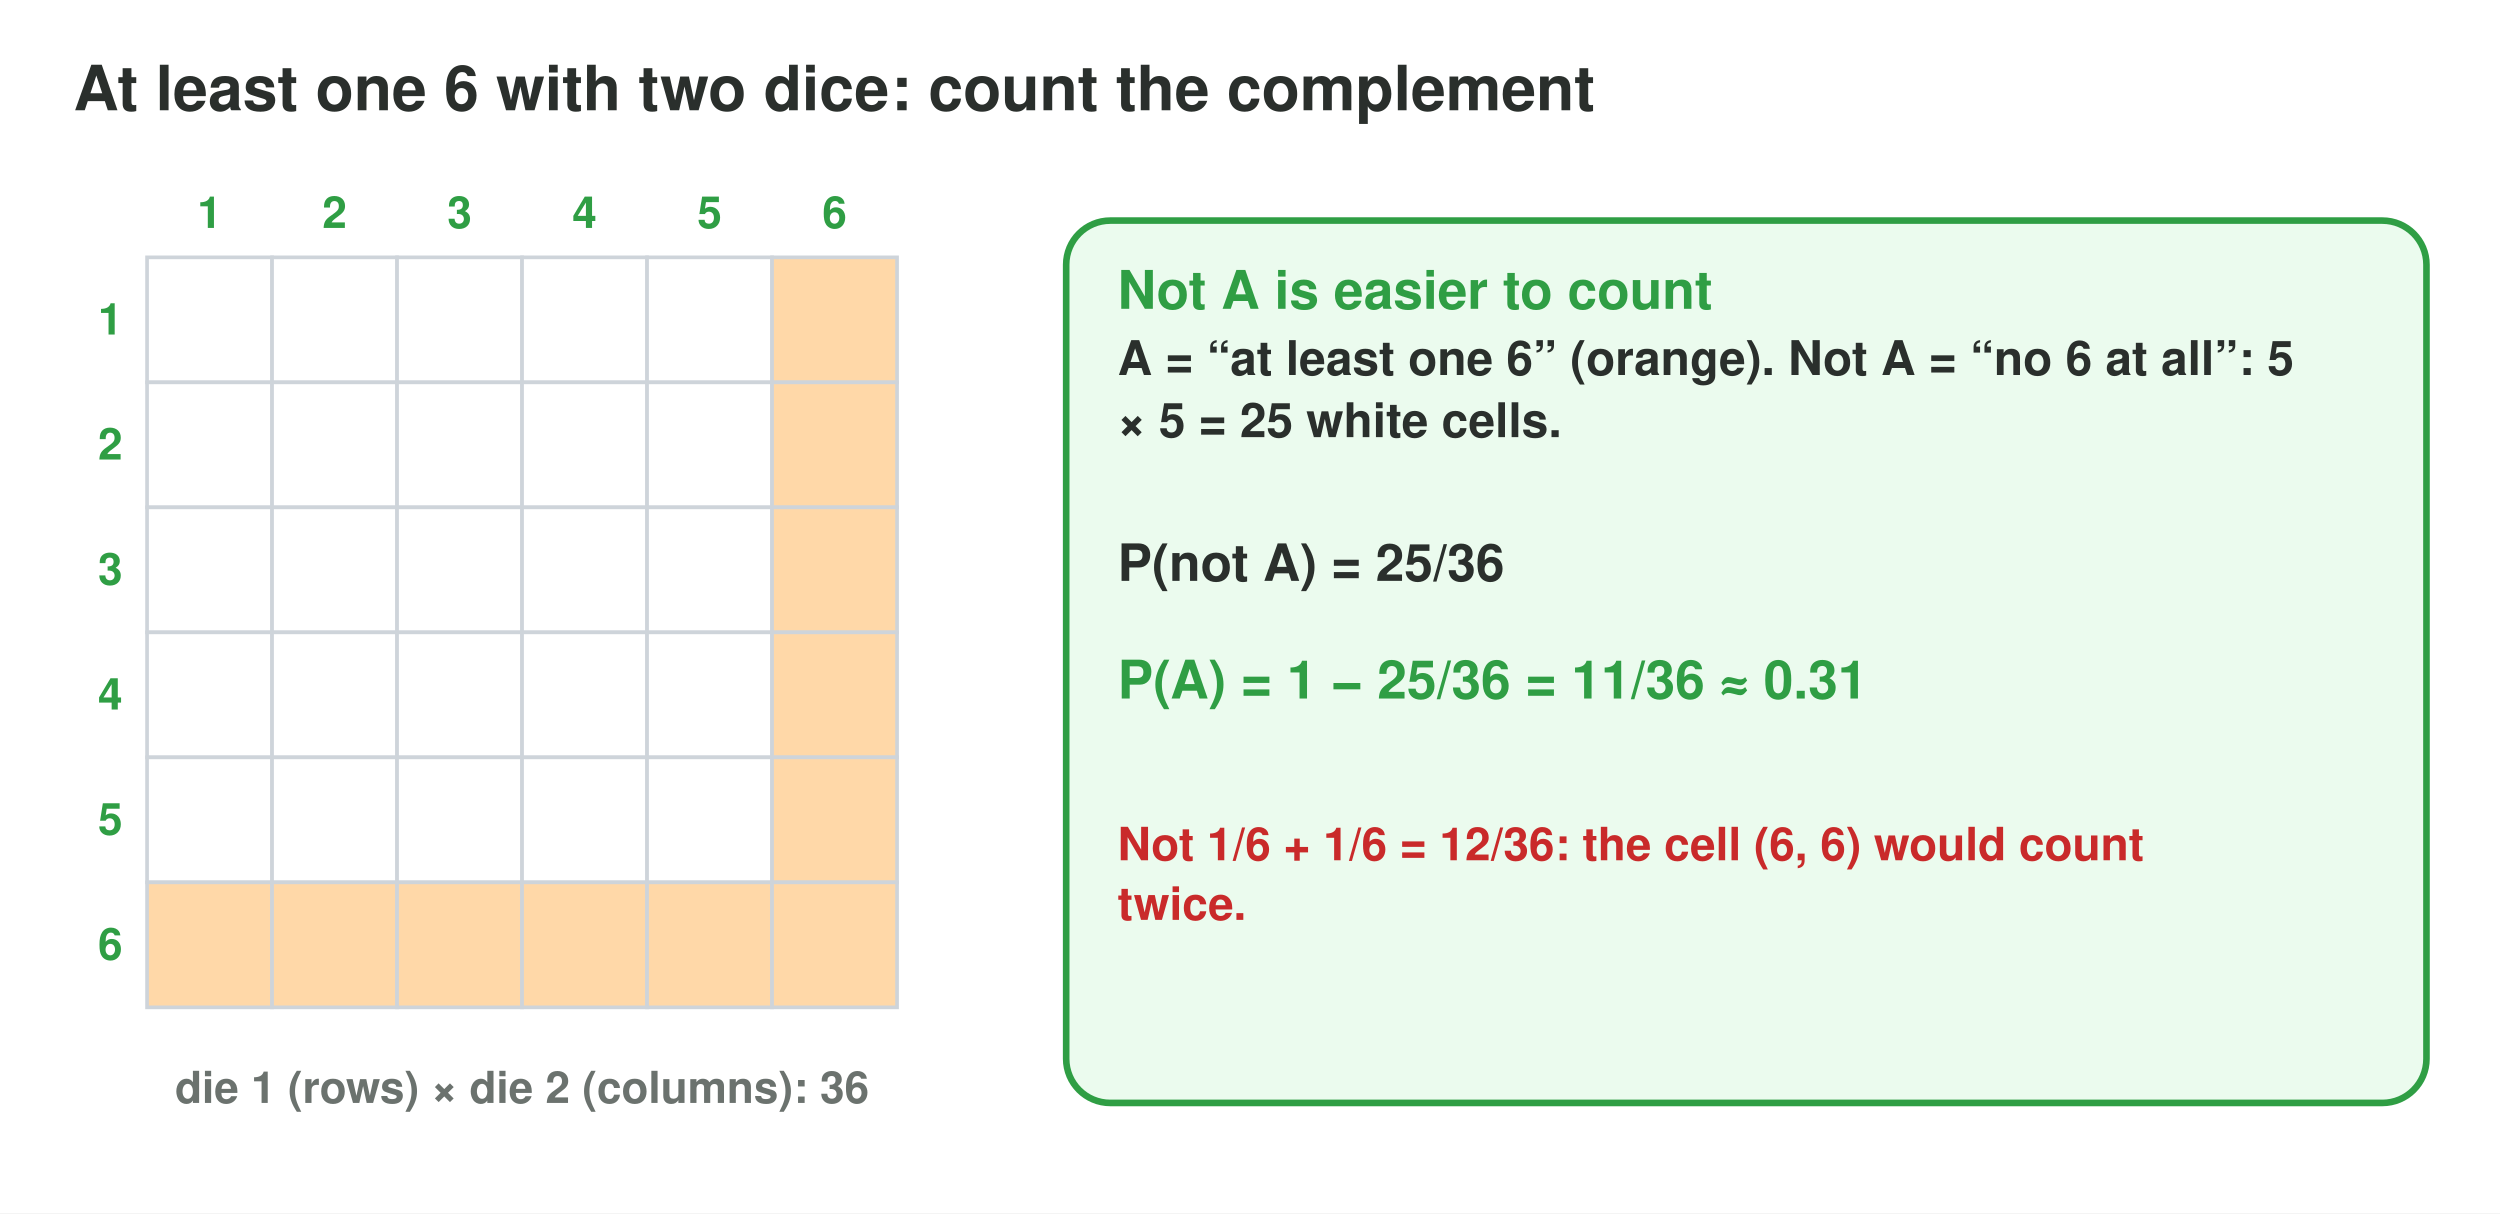
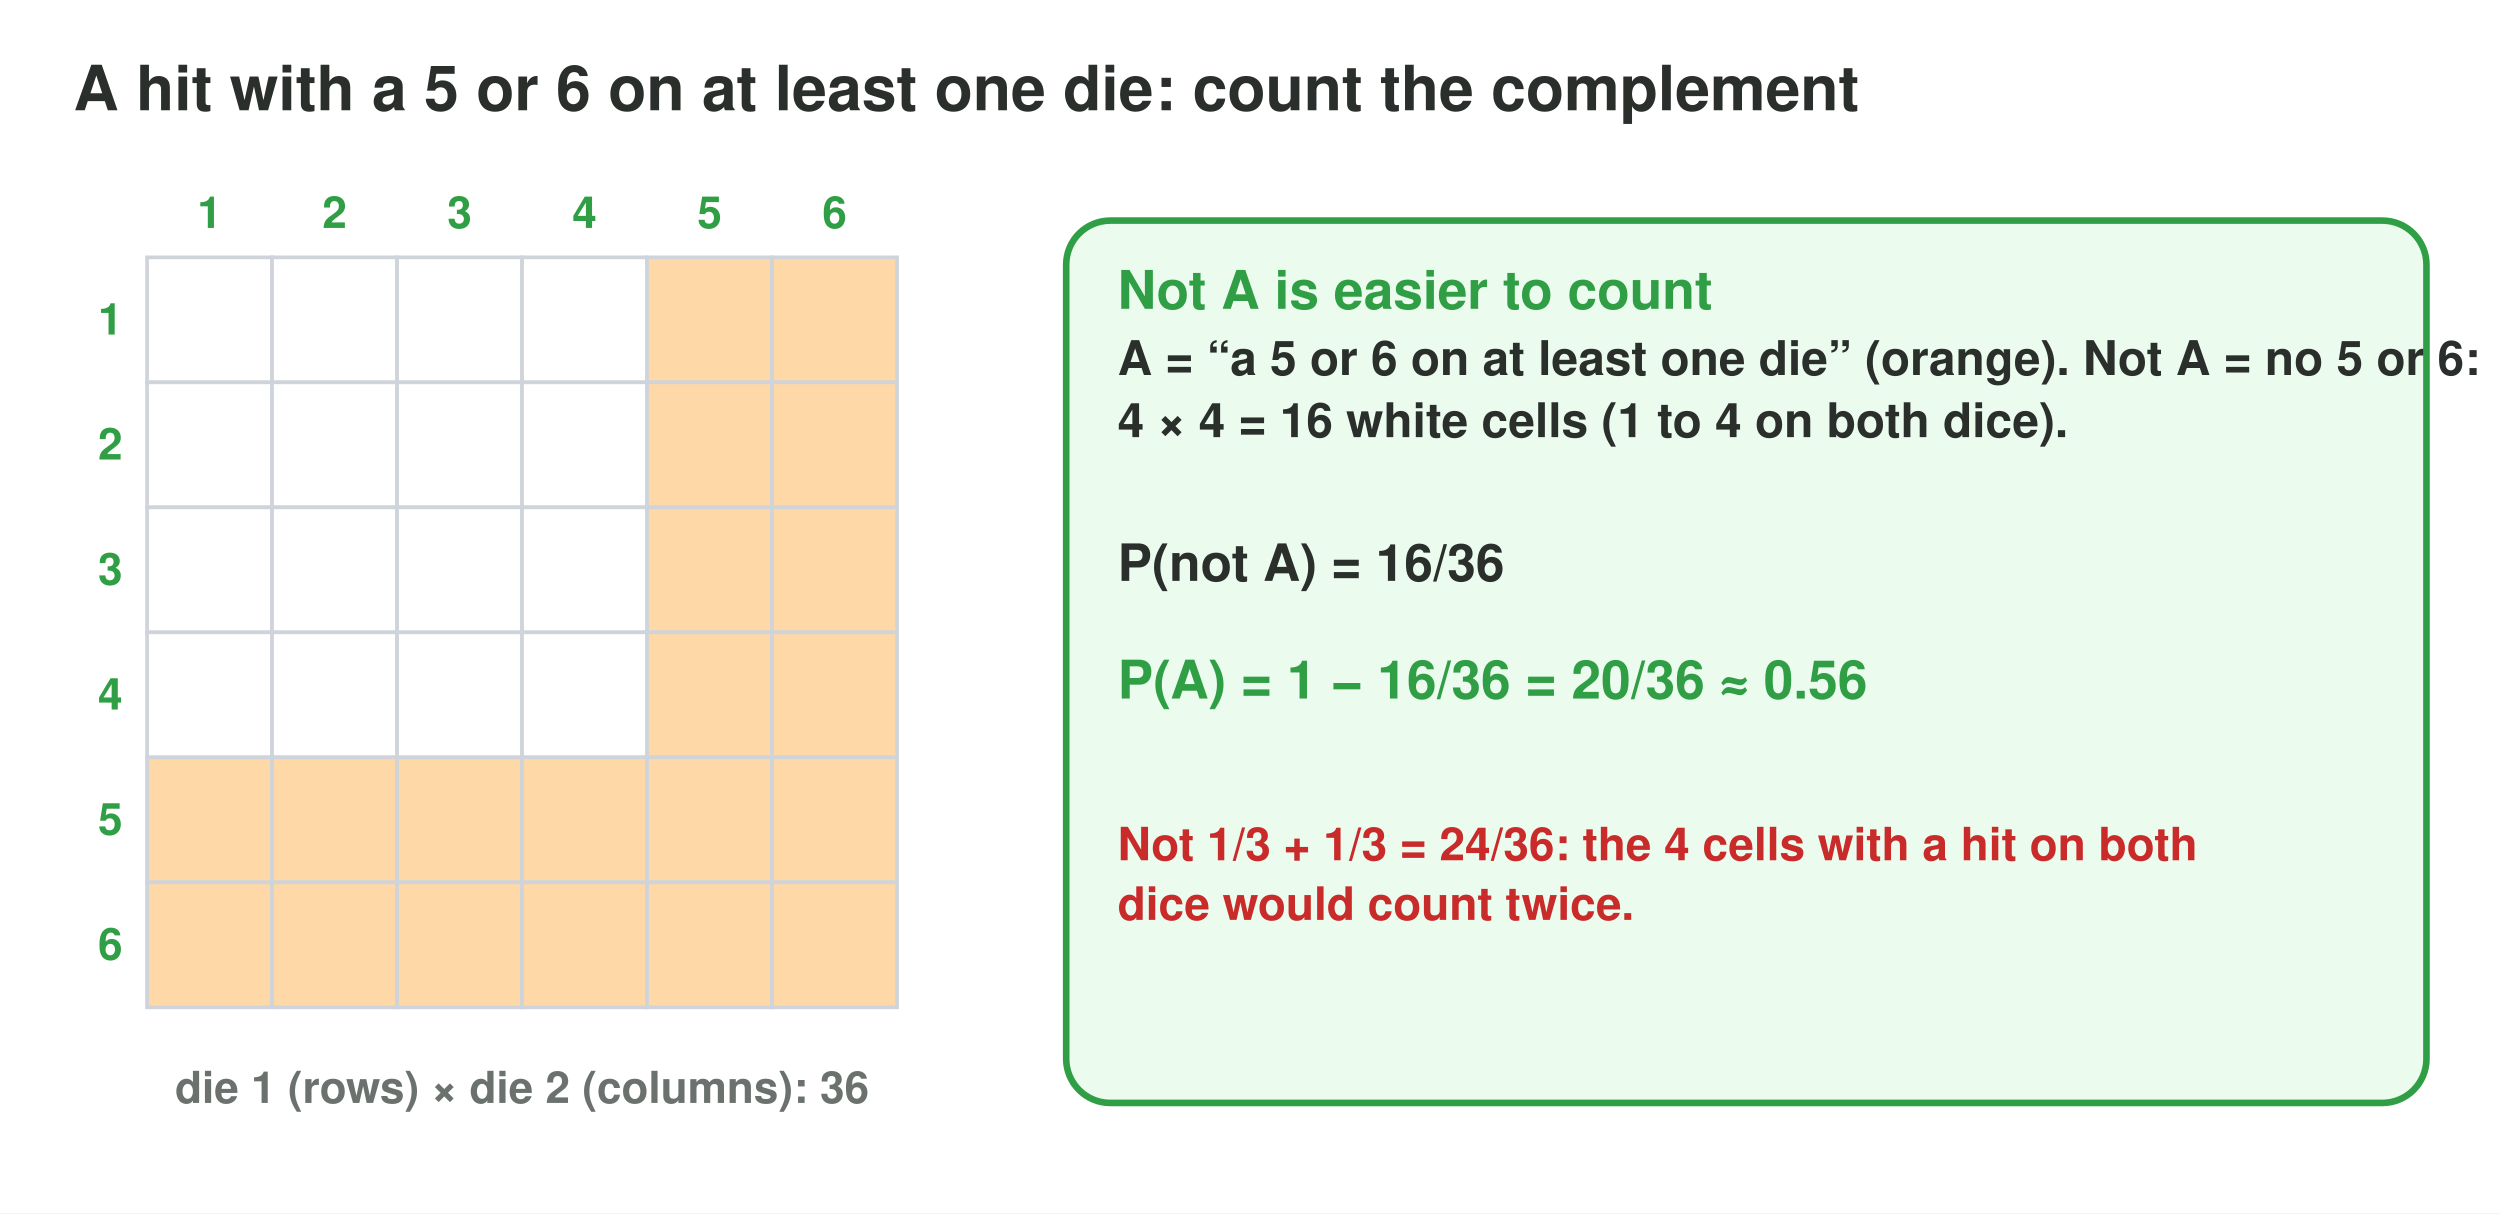
<svg xmlns="http://www.w3.org/2000/svg" width="680" height="330" viewBox="0 0 680 330" font-family="Helvetica, Arial, sans-serif" font-weight="600">
  <rect width="680" height="330" fill="#ffffff" />
-   <text x="20" y="30" font-size="17" fill="#2a2f2c" text-anchor="start" font-weight="800" xml:space="preserve">At least one 6 with two dice: count the complement</text>
+   <text x="20" y="30" font-size="17" fill="#2a2f2c" text-anchor="start" font-weight="800" xml:space="preserve">A hit with a 5 or 6 on at least one die: count the complement</text>
  <text x="57" y="62" font-size="12" fill="#2F9E44" text-anchor="middle" font-weight="800" xml:space="preserve">1</text>
  <text x="30" y="91" font-size="12" fill="#2F9E44" text-anchor="middle" font-weight="800" xml:space="preserve">1</text>
  <text x="91" y="62" font-size="12" fill="#2F9E44" text-anchor="middle" font-weight="800" xml:space="preserve">2</text>
  <text x="30" y="125" font-size="12" fill="#2F9E44" text-anchor="middle" font-weight="800" xml:space="preserve">2</text>
  <text x="125" y="62" font-size="12" fill="#2F9E44" text-anchor="middle" font-weight="800" xml:space="preserve">3</text>
  <text x="30" y="159" font-size="12" fill="#2F9E44" text-anchor="middle" font-weight="800" xml:space="preserve">3</text>
  <text x="159" y="62" font-size="12" fill="#2F9E44" text-anchor="middle" font-weight="800" xml:space="preserve">4</text>
  <text x="30" y="193" font-size="12" fill="#2F9E44" text-anchor="middle" font-weight="800" xml:space="preserve">4</text>
  <text x="193" y="62" font-size="12" fill="#2F9E44" text-anchor="middle" font-weight="800" xml:space="preserve">5</text>
  <text x="30" y="227" font-size="12" fill="#2F9E44" text-anchor="middle" font-weight="800" xml:space="preserve">5</text>
  <text x="227" y="62" font-size="12" fill="#2F9E44" text-anchor="middle" font-weight="800" xml:space="preserve">6</text>
  <text x="30" y="261" font-size="12" fill="#2F9E44" text-anchor="middle" font-weight="800" xml:space="preserve">6</text>
  <rect x="40" y="70" width="34" height="34" rx="0" fill="#ffffff" stroke="#ced4da" stroke-width="1" />
  <rect x="74" y="70" width="34" height="34" rx="0" fill="#ffffff" stroke="#ced4da" stroke-width="1" />
  <rect x="108" y="70" width="34" height="34" rx="0" fill="#ffffff" stroke="#ced4da" stroke-width="1" />
  <rect x="142" y="70" width="34" height="34" rx="0" fill="#ffffff" stroke="#ced4da" stroke-width="1" />
-   <rect x="176" y="70" width="34" height="34" rx="0" fill="#ffffff" stroke="#ced4da" stroke-width="1" />
+   <rect x="176" y="70" width="34" height="34" rx="0" fill="#ffd8a8" stroke="#ced4da" stroke-width="1" />
  <rect x="210" y="70" width="34" height="34" rx="0" fill="#ffd8a8" stroke="#ced4da" stroke-width="1" />
  <rect x="40" y="104" width="34" height="34" rx="0" fill="#ffffff" stroke="#ced4da" stroke-width="1" />
  <rect x="74" y="104" width="34" height="34" rx="0" fill="#ffffff" stroke="#ced4da" stroke-width="1" />
  <rect x="108" y="104" width="34" height="34" rx="0" fill="#ffffff" stroke="#ced4da" stroke-width="1" />
  <rect x="142" y="104" width="34" height="34" rx="0" fill="#ffffff" stroke="#ced4da" stroke-width="1" />
-   <rect x="176" y="104" width="34" height="34" rx="0" fill="#ffffff" stroke="#ced4da" stroke-width="1" />
+   <rect x="176" y="104" width="34" height="34" rx="0" fill="#ffd8a8" stroke="#ced4da" stroke-width="1" />
  <rect x="210" y="104" width="34" height="34" rx="0" fill="#ffd8a8" stroke="#ced4da" stroke-width="1" />
  <rect x="40" y="138" width="34" height="34" rx="0" fill="#ffffff" stroke="#ced4da" stroke-width="1" />
  <rect x="74" y="138" width="34" height="34" rx="0" fill="#ffffff" stroke="#ced4da" stroke-width="1" />
  <rect x="108" y="138" width="34" height="34" rx="0" fill="#ffffff" stroke="#ced4da" stroke-width="1" />
  <rect x="142" y="138" width="34" height="34" rx="0" fill="#ffffff" stroke="#ced4da" stroke-width="1" />
-   <rect x="176" y="138" width="34" height="34" rx="0" fill="#ffffff" stroke="#ced4da" stroke-width="1" />
+   <rect x="176" y="138" width="34" height="34" rx="0" fill="#ffd8a8" stroke="#ced4da" stroke-width="1" />
  <rect x="210" y="138" width="34" height="34" rx="0" fill="#ffd8a8" stroke="#ced4da" stroke-width="1" />
  <rect x="40" y="172" width="34" height="34" rx="0" fill="#ffffff" stroke="#ced4da" stroke-width="1" />
  <rect x="74" y="172" width="34" height="34" rx="0" fill="#ffffff" stroke="#ced4da" stroke-width="1" />
  <rect x="108" y="172" width="34" height="34" rx="0" fill="#ffffff" stroke="#ced4da" stroke-width="1" />
  <rect x="142" y="172" width="34" height="34" rx="0" fill="#ffffff" stroke="#ced4da" stroke-width="1" />
-   <rect x="176" y="172" width="34" height="34" rx="0" fill="#ffffff" stroke="#ced4da" stroke-width="1" />
+   <rect x="176" y="172" width="34" height="34" rx="0" fill="#ffd8a8" stroke="#ced4da" stroke-width="1" />
  <rect x="210" y="172" width="34" height="34" rx="0" fill="#ffd8a8" stroke="#ced4da" stroke-width="1" />
-   <rect x="40" y="206" width="34" height="34" rx="0" fill="#ffffff" stroke="#ced4da" stroke-width="1" />
-   <rect x="74" y="206" width="34" height="34" rx="0" fill="#ffffff" stroke="#ced4da" stroke-width="1" />
-   <rect x="108" y="206" width="34" height="34" rx="0" fill="#ffffff" stroke="#ced4da" stroke-width="1" />
-   <rect x="142" y="206" width="34" height="34" rx="0" fill="#ffffff" stroke="#ced4da" stroke-width="1" />
-   <rect x="176" y="206" width="34" height="34" rx="0" fill="#ffffff" stroke="#ced4da" stroke-width="1" />
+   <rect x="40" y="206" width="34" height="34" rx="0" fill="#ffd8a8" stroke="#ced4da" stroke-width="1" />
+   <rect x="74" y="206" width="34" height="34" rx="0" fill="#ffd8a8" stroke="#ced4da" stroke-width="1" />
+   <rect x="108" y="206" width="34" height="34" rx="0" fill="#ffd8a8" stroke="#ced4da" stroke-width="1" />
+   <rect x="142" y="206" width="34" height="34" rx="0" fill="#ffd8a8" stroke="#ced4da" stroke-width="1" />
+   <rect x="176" y="206" width="34" height="34" rx="0" fill="#ffd8a8" stroke="#ced4da" stroke-width="1" />
  <rect x="210" y="206" width="34" height="34" rx="0" fill="#ffd8a8" stroke="#ced4da" stroke-width="1" />
  <rect x="40" y="240" width="34" height="34" rx="0" fill="#ffd8a8" stroke="#ced4da" stroke-width="1" />
  <rect x="74" y="240" width="34" height="34" rx="0" fill="#ffd8a8" stroke="#ced4da" stroke-width="1" />
  <rect x="108" y="240" width="34" height="34" rx="0" fill="#ffd8a8" stroke="#ced4da" stroke-width="1" />
  <rect x="142" y="240" width="34" height="34" rx="0" fill="#ffd8a8" stroke="#ced4da" stroke-width="1" />
  <rect x="176" y="240" width="34" height="34" rx="0" fill="#ffd8a8" stroke="#ced4da" stroke-width="1" />
  <rect x="210" y="240" width="34" height="34" rx="0" fill="#ffd8a8" stroke="#ced4da" stroke-width="1" />
  <text x="142" y="300" font-size="12" fill="#6b726e" text-anchor="middle" font-weight="700" xml:space="preserve">die 1 (rows) × die 2 (columns): 36</text>
  <rect x="290" y="60" width="370" height="240" rx="12" fill="#ebfbee" stroke="#2F9E44" stroke-width="1.8" />
  <text x="304" y="84" font-size="14.5" fill="#2F9E44" text-anchor="start" font-weight="800" xml:space="preserve">Not A is easier to count</text>
-   <text x="304" y="102" font-size="13" fill="#2a2f2c" text-anchor="start" font-weight="700" xml:space="preserve">A = “at least one 6” (orange). Not A = “no 6 at all”: 5</text>
-   <text x="304" y="118.9" font-size="13" fill="#2a2f2c" text-anchor="start" font-weight="700" xml:space="preserve">× 5 = 25 white cells.</text>
-   <text x="304" y="158" font-size="14" fill="#2a2f2c" text-anchor="start" font-weight="800" xml:space="preserve">P(not A) = 25/36</text>
-   <text x="304" y="190" font-size="14.5" fill="#2F9E44" text-anchor="start" font-weight="800" xml:space="preserve">P(A) = 1 − 25/36 = 11/36 ≈ 0.31</text>
-   <text x="304" y="234" font-size="12.5" fill="#c92a2a" text-anchor="start" font-weight="700" xml:space="preserve">Not 1/6 + 1/6 = 12/36: the cell (6, 6) would count</text>
-   <text x="304" y="250.2" font-size="12.5" fill="#c92a2a" text-anchor="start" font-weight="700" xml:space="preserve">twice.</text>
+   <text x="304" y="102" font-size="13" fill="#2a2f2c" text-anchor="start" font-weight="700" xml:space="preserve">A = “a 5 or 6 on at least one die” (orange). Not A = no 5 or 6:</text>
+   <text x="304" y="118.9" font-size="13" fill="#2a2f2c" text-anchor="start" font-weight="700" xml:space="preserve">4 × 4 = 16 white cells (1 to 4 on both dice).</text>
+   <text x="304" y="158" font-size="14" fill="#2a2f2c" text-anchor="start" font-weight="800" xml:space="preserve">P(not A) = 16/36</text>
+   <text x="304" y="190" font-size="14.5" fill="#2F9E44" text-anchor="start" font-weight="800" xml:space="preserve">P(A) = 1 − 16/36 = 20/36 ≈ 0.56</text>
+   <text x="304" y="234" font-size="12.5" fill="#c92a2a" text-anchor="start" font-weight="700" xml:space="preserve">Not 1/3 + 1/3 = 24/36: the 4 cells with a hit on both</text>
+   <text x="304" y="250.2" font-size="12.5" fill="#c92a2a" text-anchor="start" font-weight="700" xml:space="preserve">dice would count twice.</text>
</svg>
